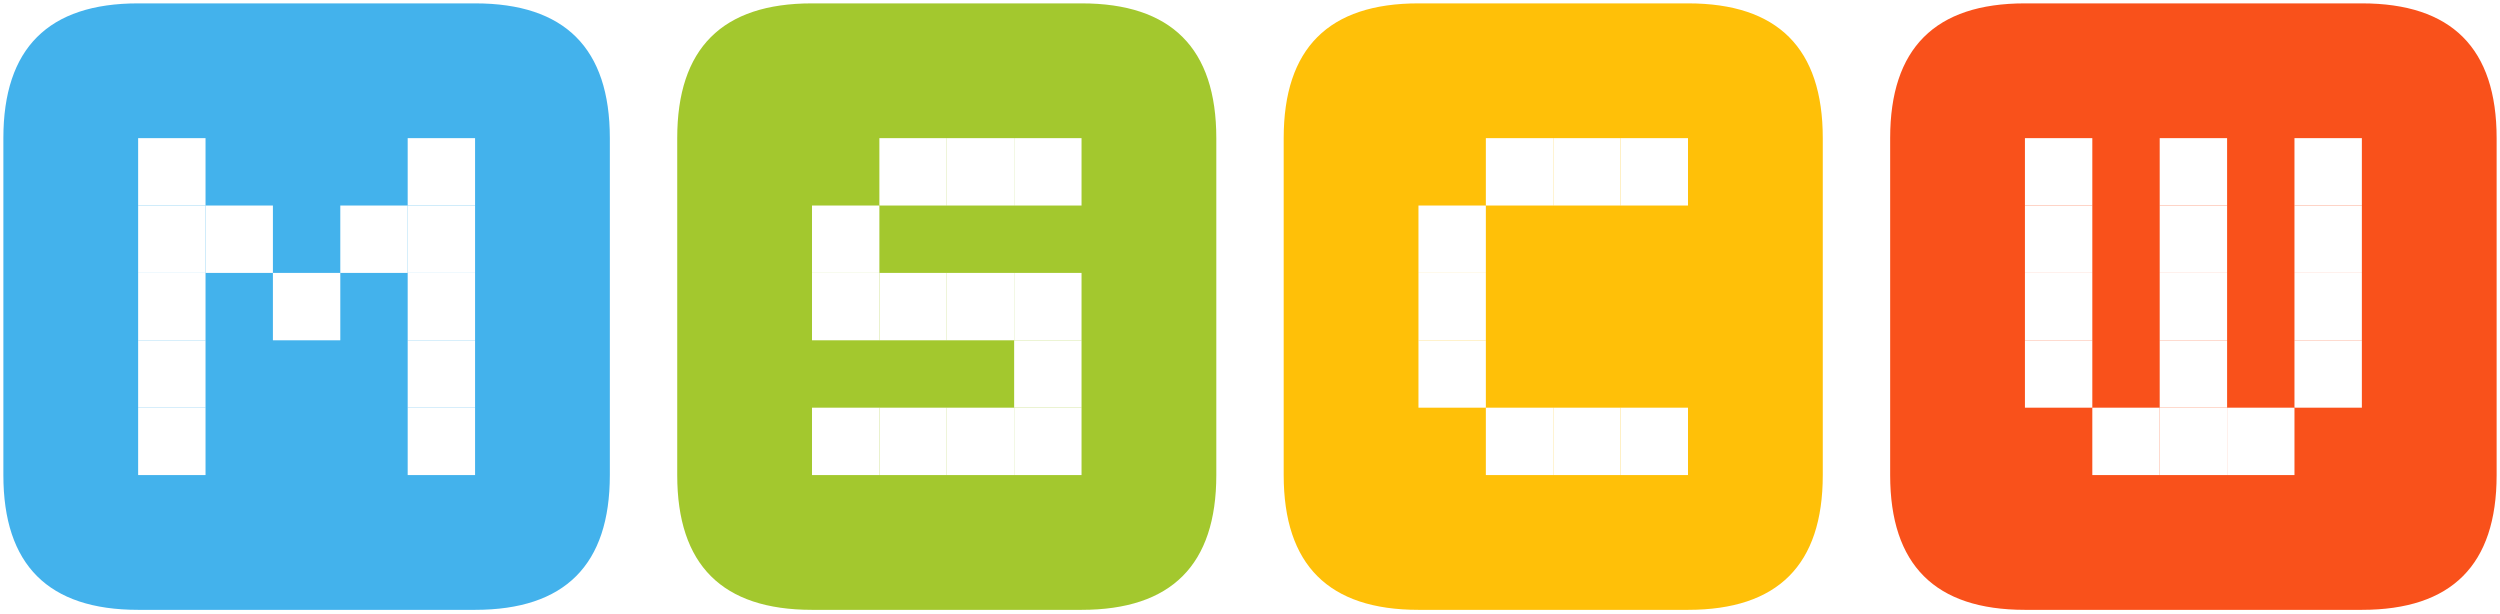
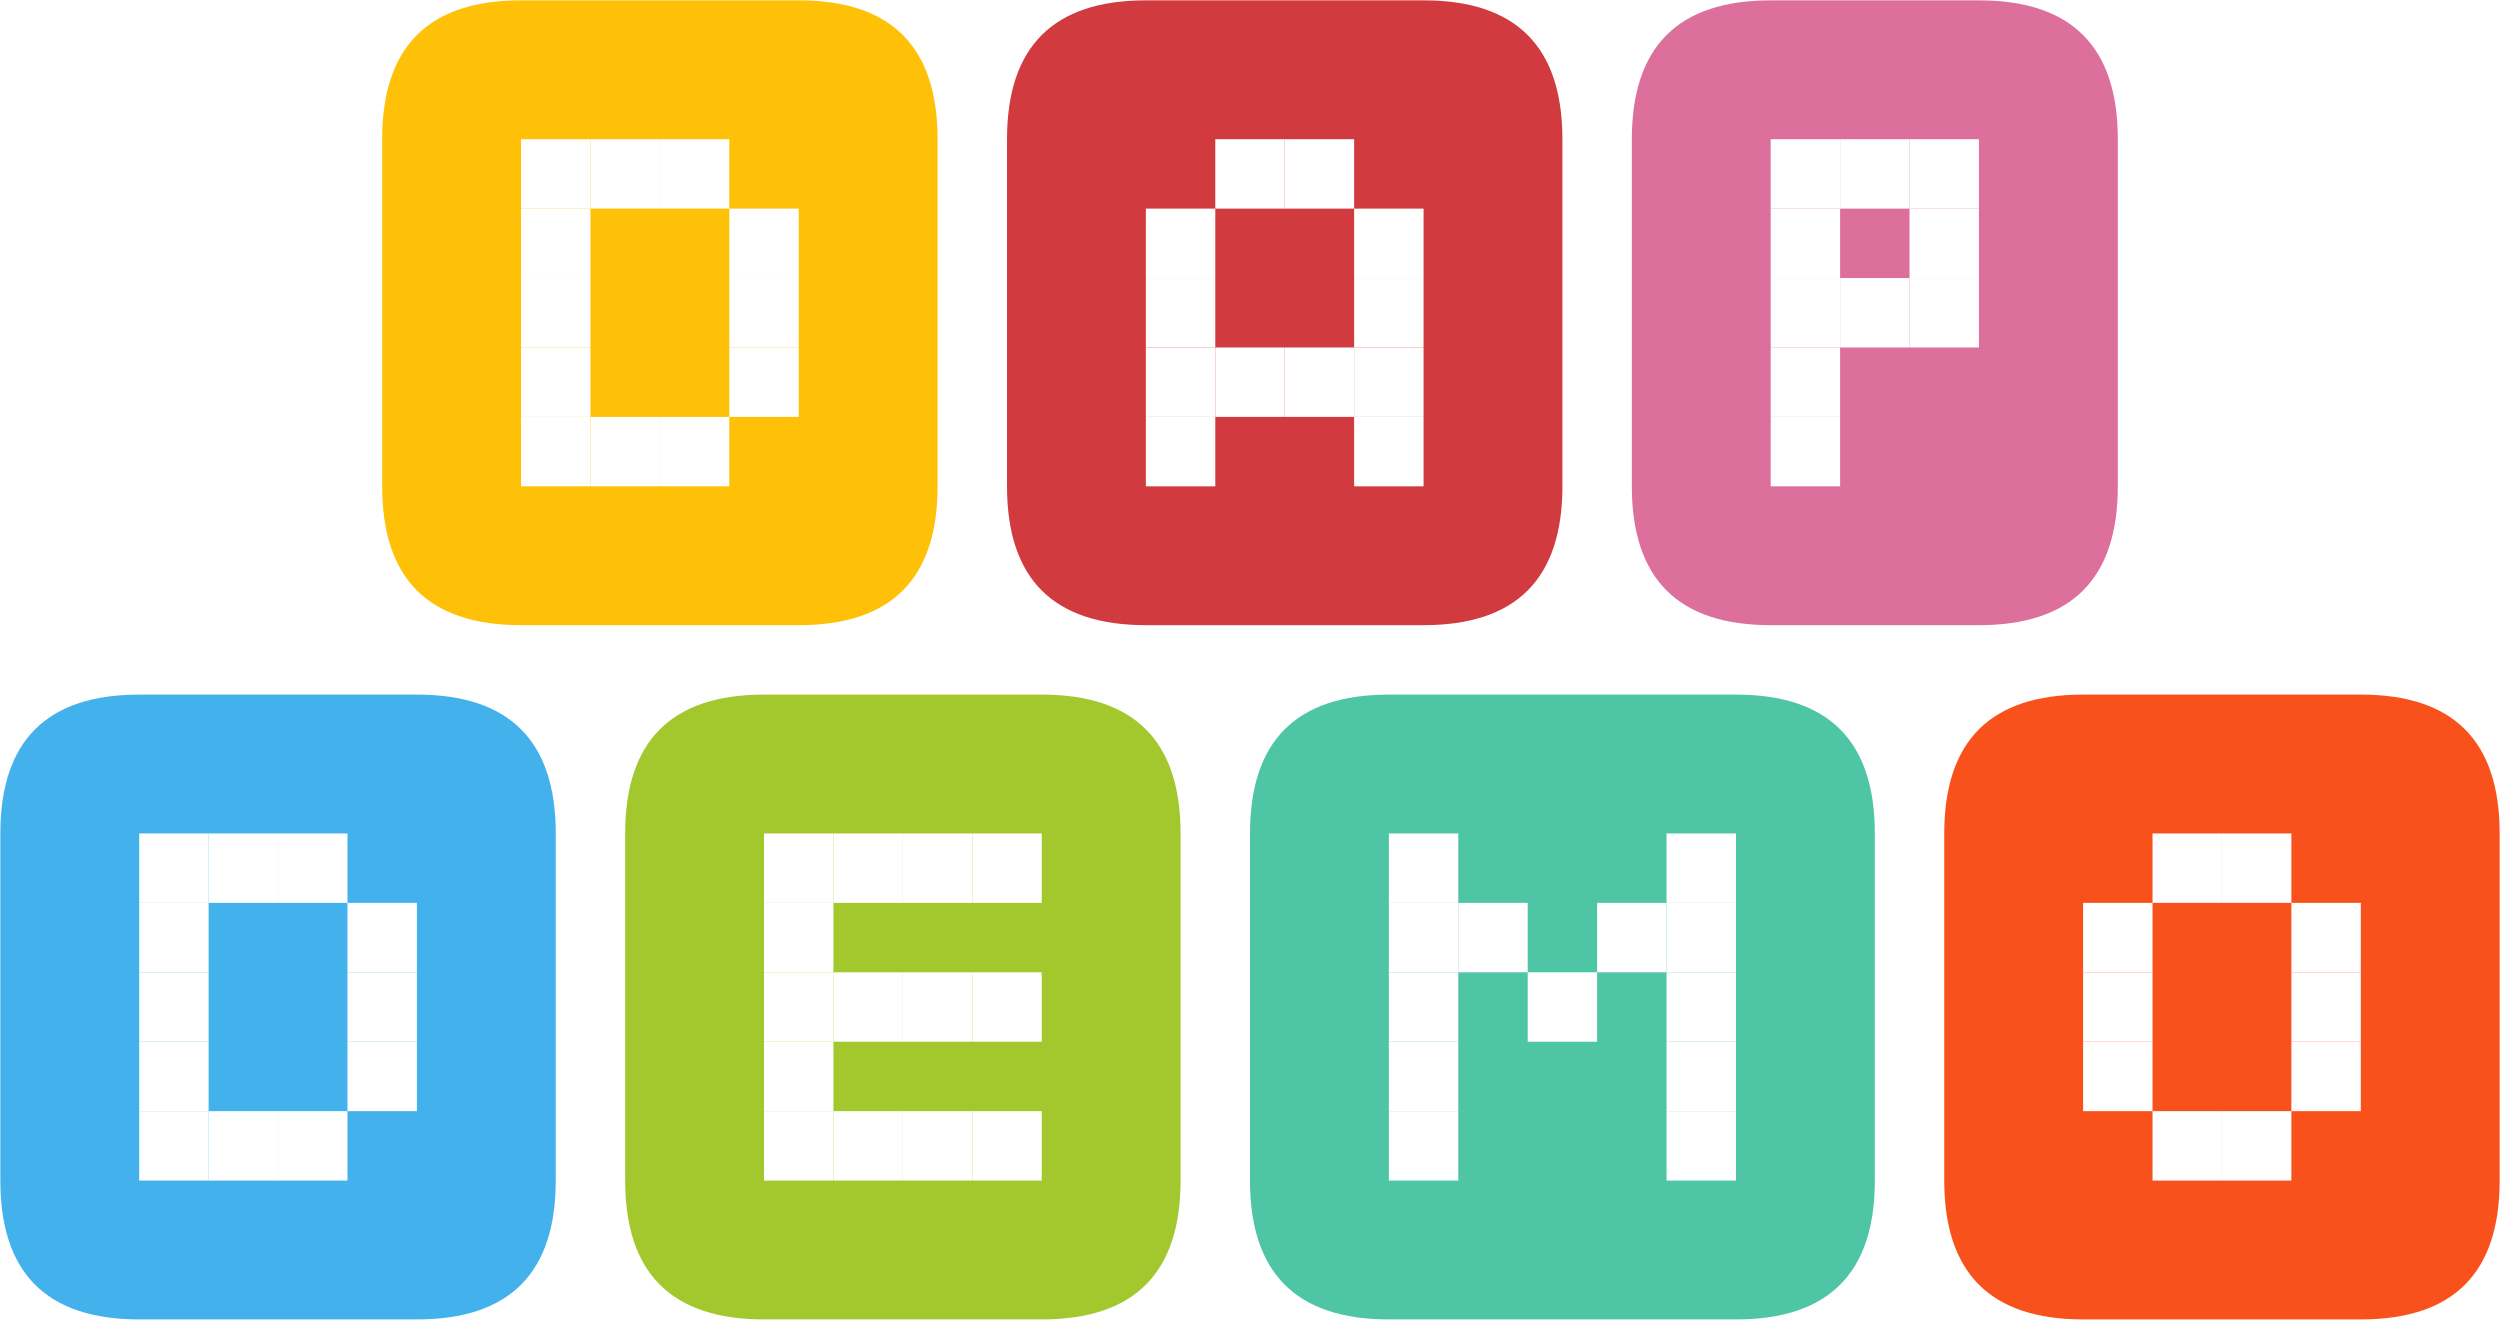
- <svg xmlns="http://www.w3.org/2000/svg" viewBox="-2.5 -7.5 371 91">
-   <path d="M18,-7Q-2,-7 -2,13L-2,13L-2,63L-2,63Q-2,83 18,83L18,83L68,83L68,83Q88,83 88,63L88,63L88,13L88,13Q88,-7 68,-7L68,-7L18,-7L18,-7" stroke-width="1" stroke="rgba(0,0,0,0)" fill="rgba(67,178,236,1)" />
-   <path d="M18,63L18,63" />
-   <path d="M18,63L28,63L28,53L18,53L18,63" fill="rgba(255,255,255,1)" />
-   <path d="M18,53L28,53L28,43L18,43L18,53" fill="rgba(255,255,255,1)" />
-   <path d="M18,43L28,43L28,33L18,33L18,43" fill="rgba(255,255,255,1)" />
-   <path d="M18,33L28,33L28,23L18,23L18,33" fill="rgba(255,255,255,1)" />
-   <path d="M18,23L28,23L28,13L18,13L18,23" fill="rgba(255,255,255,1)" />
-   <path d="M28,63L28,63" />
-   <path d="M28,63L38,63L38,53L28,53L28,63" fill="rgba(0,0,0,0)" />
-   <path d="M28,53L38,53L38,43L28,43L28,53" fill="rgba(0,0,0,0)" />
-   <path d="M28,43L38,43L38,33L28,33L28,43" fill="rgba(0,0,0,0)" />
-   <path d="M28,33L38,33L38,23L28,23L28,33" fill="rgba(255,255,255,1)" />
-   <path d="M28,23L38,23L38,13L28,13L28,23" fill="rgba(0,0,0,0)" />
-   <path d="M38,63L38,63" />
-   <path d="M38,63L48,63L48,53L38,53L38,63" fill="rgba(0,0,0,0)" />
-   <path d="M38,53L48,53L48,43L38,43L38,53" fill="rgba(0,0,0,0)" />
-   <path d="M38,43L48,43L48,33L38,33L38,43" fill="rgba(255,255,255,1)" />
-   <path d="M38,33L48,33L48,23L38,23L38,33" fill="rgba(0,0,0,0)" />
-   <path d="M38,23L48,23L48,13L38,13L38,23" fill="rgba(0,0,0,0)" />
-   <path d="M48,63L48,63" />
-   <path d="M48,63L58,63L58,53L48,53L48,63" fill="rgba(0,0,0,0)" />
-   <path d="M48,53L58,53L58,43L48,43L48,53" fill="rgba(0,0,0,0)" />
-   <path d="M48,43L58,43L58,33L48,33L48,43" fill="rgba(0,0,0,0)" />
-   <path d="M48,33L58,33L58,23L48,23L48,33" fill="rgba(255,255,255,1)" />
-   <path d="M48,23L58,23L58,13L48,13L48,23" fill="rgba(0,0,0,0)" />
-   <path d="M58,63L58,63" />
-   <path d="M58,63L68,63L68,53L58,53L58,63" fill="rgba(255,255,255,1)" />
-   <path d="M58,53L68,53L68,43L58,43L58,53" fill="rgba(255,255,255,1)" />
-   <path d="M58,43L68,43L68,33L58,33L58,43" fill="rgba(255,255,255,1)" />
-   <path d="M58,33L68,33L68,23L58,23L58,33" fill="rgba(255,255,255,1)" />
-   <path d="M58,23L68,23L68,13L58,13L58,23" fill="rgba(255,255,255,1)" />
-   <path d="M118,-7Q98,-7 98,13L98,13L98,63L98,63Q98,83 118,83L118,83L158,83L158,83Q178,83 178,63L178,63L178,13L178,13Q178,-7 158,-7L158,-7L118,-7L118,-7" stroke-width="1" fill="rgba(163,200,46,1)" stroke="rgba(0,0,0,0)" />
-   <path d="M118,63L118,63" />
-   <path d="M118,63L128,63L128,53L118,53L118,63" fill="rgba(255,255,255,1)" />
-   <path d="M118,53L128,53L128,43L118,43L118,53" fill="rgba(0,0,0,0)" />
-   <path d="M118,43L128,43L128,33L118,33L118,43" fill="rgba(255,255,255,1)" />
-   <path d="M118,33L128,33L128,23L118,23L118,33" fill="rgba(255,255,255,1)" />
-   <path d="M118,23L128,23L128,13L118,13L118,23" fill="rgba(0,0,0,0)" />
-   <path d="M128,63L128,63" />
-   <path d="M128,63L138,63L138,53L128,53L128,63" fill="rgba(255,255,255,1)" />
-   <path d="M128,53L138,53L138,43L128,43L128,53" fill="rgba(0,0,0,0)" />
-   <path d="M128,43L138,43L138,33L128,33L128,43" fill="rgba(255,255,255,1)" />
-   <path d="M128,33L138,33L138,23L128,23L128,33" fill="rgba(0,0,0,0)" />
-   <path d="M128,23L138,23L138,13L128,13L128,23" fill="rgba(255,255,255,1)" />
-   <path d="M138,63L138,63" />
-   <path d="M138,63L148,63L148,53L138,53L138,63" fill="rgba(255,255,255,1)" />
-   <path d="M138,53L148,53L148,43L138,43L138,53" fill="rgba(0,0,0,0)" />
-   <path d="M138,43L148,43L148,33L138,33L138,43" fill="rgba(255,255,255,1)" />
-   <path d="M138,33L148,33L148,23L138,23L138,33" fill="rgba(0,0,0,0)" />
-   <path d="M138,23L148,23L148,13L138,13L138,23" fill="rgba(255,255,255,1)" />
-   <path d="M148,63L148,63" />
-   <path d="M148,63L158,63L158,53L148,53L148,63" fill="rgba(255,255,255,1)" />
-   <path d="M148,53L158,53L158,43L148,43L148,53" fill="rgba(255,255,255,1)" />
-   <path d="M148,43L158,43L158,33L148,33L148,43" fill="rgba(255,255,255,1)" />
-   <path d="M148,33L158,33L158,23L148,23L148,33" fill="rgba(0,0,0,0)" />
-   <path d="M148,23L158,23L158,13L148,13L148,23" fill="rgba(255,255,255,1)" />
-   <path d="M208,-7Q188,-7 188,13L188,13L188,63L188,63Q188,83 208,83L208,83L248,83L248,83Q268,83 268,63L268,63L268,13L268,13Q268,-7 248,-7L248,-7L208,-7L208,-7" fill="rgba(255,192,8,1)" stroke-width="1" stroke="rgba(0,0,0,0)" />
-   <path d="M208,63L208,63" />
-   <path d="M208,63L218,63L218,53L208,53L208,63" fill="rgba(0,0,0,0)" />
-   <path d="M208,53L218,53L218,43L208,43L208,53" fill="rgba(255,255,255,1)" />
-   <path d="M208,43L218,43L218,33L208,33L208,43" fill="rgba(255,255,255,1)" />
-   <path d="M208,33L218,33L218,23L208,23L208,33" fill="rgba(255,255,255,1)" />
-   <path d="M208,23L218,23L218,13L208,13L208,23" fill="rgba(0,0,0,0)" />
-   <path d="M218,63L218,63" />
-   <path d="M218,63L228,63L228,53L218,53L218,63" fill="rgba(255,255,255,1)" />
-   <path d="M218,53L228,53L228,43L218,43L218,53" fill="rgba(0,0,0,0)" />
-   <path d="M218,43L228,43L228,33L218,33L218,43" fill="rgba(0,0,0,0)" />
-   <path d="M218,33L228,33L228,23L218,23L218,33" fill="rgba(0,0,0,0)" />
-   <path d="M218,23L228,23L228,13L218,13L218,23" fill="rgba(255,255,255,1)" />
-   <path d="M228,63L228,63" />
-   <path d="M228,63L238,63L238,53L228,53L228,63" fill="rgba(255,255,255,1)" />
-   <path d="M228,53L238,53L238,43L228,43L228,53" fill="rgba(0,0,0,0)" />
-   <path d="M228,43L238,43L238,33L228,33L228,43" fill="rgba(0,0,0,0)" />
-   <path d="M228,33L238,33L238,23L228,23L228,33" fill="rgba(0,0,0,0)" />
-   <path d="M228,23L238,23L238,13L228,13L228,23" fill="rgba(255,255,255,1)" />
-   <path d="M238,63L238,63" />
-   <path d="M238,63L248,63L248,53L238,53L238,63" fill="rgba(255,255,255,1)" />
-   <path d="M238,53L248,53L248,43L238,43L238,53" fill="rgba(0,0,0,0)" />
-   <path d="M238,43L248,43L248,33L238,33L238,43" fill="rgba(0,0,0,0)" />
-   <path d="M238,33L248,33L248,23L238,23L238,33" fill="rgba(0,0,0,0)" />
-   <path d="M238,23L248,23L248,13L238,13L238,23" fill="rgba(255,255,255,1)" />
-   <path d="M298,-7Q278,-7 278,13L278,13L278,63L278,63Q278,83 298,83L298,83L348,83L348,83Q368,83 368,63L368,63L368,13L368,13Q368,-7 348,-7L348,-7L298,-7L298,-7" fill="rgba(249,81,27,1)" stroke="rgba(0,0,0,0)" stroke-width="1" />
-   <path d="M298,63L298,63" />
-   <path d="M298,63L308,63L308,53L298,53L298,63" fill="rgba(0,0,0,0)" />
-   <path d="M298,53L308,53L308,43L298,43L298,53" fill="rgba(255,255,255,1)" />
-   <path d="M298,43L308,43L308,33L298,33L298,43" fill="rgba(255,255,255,1)" />
-   <path d="M298,33L308,33L308,23L298,23L298,33" fill="rgba(255,255,255,1)" />
-   <path d="M298,23L308,23L308,13L298,13L298,23" fill="rgba(255,255,255,1)" />
-   <path d="M308,63L308,63" />
-   <path d="M308,63L318,63L318,53L308,53L308,63" fill="rgba(255,255,255,1)" />
-   <path d="M308,53L318,53L318,43L308,43L308,53" fill="rgba(0,0,0,0)" />
-   <path d="M308,43L318,43L318,33L308,33L308,43" fill="rgba(0,0,0,0)" />
-   <path d="M308,33L318,33L318,23L308,23L308,33" fill="rgba(0,0,0,0)" />
-   <path d="M308,23L318,23L318,13L308,13L308,23" fill="rgba(0,0,0,0)" />
-   <path d="M318,63L318,63" />
-   <path d="M318,63L328,63L328,53L318,53L318,63" fill="rgba(255,255,255,1)" />
-   <path d="M318,53L328,53L328,43L318,43L318,53" fill="rgba(255,255,255,1)" />
-   <path d="M318,43L328,43L328,33L318,33L318,43" fill="rgba(255,255,255,1)" />
-   <path d="M318,33L328,33L328,23L318,23L318,33" fill="rgba(255,255,255,1)" />
-   <path d="M318,23L328,23L328,13L318,13L318,23" fill="rgba(255,255,255,1)" />
-   <path d="M328,63L328,63" />
-   <path d="M328,63L338,63L338,53L328,53L328,63" fill="rgba(255,255,255,1)" />
-   <path d="M328,53L338,53L338,43L328,43L328,53" fill="rgba(0,0,0,0)" />
-   <path d="M328,43L338,43L338,33L328,33L328,43" fill="rgba(0,0,0,0)" />
-   <path d="M328,33L338,33L338,23L328,23L328,33" fill="rgba(0,0,0,0)" />
-   <path d="M328,23L338,23L338,13L328,13L328,23" fill="rgba(0,0,0,0)" />
-   <path d="M338,63L338,63" />
-   <path d="M338,63L348,63L348,53L338,53L338,63" fill="rgba(0,0,0,0)" />
-   <path d="M338,53L348,53L348,43L338,43L338,53" fill="rgba(255,255,255,1)" />
-   <path d="M338,43L348,43L348,33L338,33L338,43" fill="rgba(255,255,255,1)" />
-   <path d="M338,33L348,33L348,23L338,23L338,33" fill="rgba(255,255,255,1)" />
-   <path d="M338,23L348,23L348,13L338,13L338,23" fill="rgba(255,255,255,1)" />
+ <svg xmlns="http://www.w3.org/2000/svg" viewBox="-2.5 -17.5 3601 1901">
+   <path d="M198,983Q-2,983 -2,1183L-2,1183L-2,1683L-2,1683Q-2,1883 198,1883L198,1883L598,1883L598,1883Q798,1883 798,1683L798,1683L798,1183L798,1183Q798,983 598,983L598,983L198,983L198,983" stroke-width="1" stroke="rgba(0,0,0,0)" fill="rgba(67,178,236,1)" />
+   <path d="M198,1683L198,1683" />
+   <path d="M198,1683L298,1683L298,1583L198,1583L198,1683" fill="rgba(255,255,255,1)" />
+   <path d="M198,1583L298,1583L298,1483L198,1483L198,1583" fill="rgba(255,255,255,1)" />
+   <path d="M198,1483L298,1483L298,1383L198,1383L198,1483" fill="rgba(255,255,255,1)" />
+   <path d="M198,1383L298,1383L298,1283L198,1283L198,1383" fill="rgba(255,255,255,1)" />
+   <path d="M198,1283L298,1283L298,1183L198,1183L198,1283" fill="rgba(255,255,255,1)" />
+   <path d="M298,1683L298,1683" />
+   <path d="M298,1683L398,1683L398,1583L298,1583L298,1683" fill="rgba(255,255,255,1)" />
+   <path d="M298,1583L398,1583L398,1483L298,1483L298,1583" fill="rgba(0,0,0,0)" />
+   <path d="M298,1483L398,1483L398,1383L298,1383L298,1483" fill="rgba(0,0,0,0)" />
+   <path d="M298,1383L398,1383L398,1283L298,1283L298,1383" fill="rgba(0,0,0,0)" />
+   <path d="M298,1283L398,1283L398,1183L298,1183L298,1283" fill="rgba(255,255,255,1)" />
+   <path d="M398,1683L398,1683" />
+   <path d="M398,1683L498,1683L498,1583L398,1583L398,1683" fill="rgba(255,255,255,1)" />
+   <path d="M398,1583L498,1583L498,1483L398,1483L398,1583" fill="rgba(0,0,0,0)" />
+   <path d="M398,1483L498,1483L498,1383L398,1383L398,1483" fill="rgba(0,0,0,0)" />
+   <path d="M398,1383L498,1383L498,1283L398,1283L398,1383" fill="rgba(0,0,0,0)" />
+   <path d="M398,1283L498,1283L498,1183L398,1183L398,1283" fill="rgba(255,255,255,1)" />
+   <path d="M498,1683L498,1683" />
+   <path d="M498,1683L598,1683L598,1583L498,1583L498,1683" fill="rgba(0,0,0,0)" />
+   <path d="M498,1583L598,1583L598,1483L498,1483L498,1583" fill="rgba(255,255,255,1)" />
+   <path d="M498,1483L598,1483L598,1383L498,1383L498,1483" fill="rgba(255,255,255,1)" />
+   <path d="M498,1383L598,1383L598,1283L498,1283L498,1383" fill="rgba(255,255,255,1)" />
+   <path d="M498,1283L598,1283L598,1183L498,1183L498,1283" fill="rgba(0,0,0,0)" />
+   <path d="M1098,983Q898,983 898,1183L898,1183L898,1683L898,1683Q898,1883 1098,1883L1098,1883L1498,1883L1498,1883Q1698,1883 1698,1683L1698,1683L1698,1183L1698,1183Q1698,983 1498,983L1498,983L1098,983L1098,983" stroke="rgba(0,0,0,0)" fill="rgba(163,200,46,1)" stroke-width="1" />
+   <path d="M1098,1683L1098,1683" />
+   <path d="M1098,1683L1198,1683L1198,1583L1098,1583L1098,1683" fill="rgba(255,255,255,1)" />
+   <path d="M1098,1583L1198,1583L1198,1483L1098,1483L1098,1583" fill="rgba(255,255,255,1)" />
+   <path d="M1098,1483L1198,1483L1198,1383L1098,1383L1098,1483" fill="rgba(255,255,255,1)" />
+   <path d="M1098,1383L1198,1383L1198,1283L1098,1283L1098,1383" fill="rgba(255,255,255,1)" />
+   <path d="M1098,1283L1198,1283L1198,1183L1098,1183L1098,1283" fill="rgba(255,255,255,1)" />
+   <path d="M1198,1683L1198,1683" />
+   <path d="M1198,1683L1298,1683L1298,1583L1198,1583L1198,1683" fill="rgba(255,255,255,1)" />
+   <path d="M1198,1583L1298,1583L1298,1483L1198,1483L1198,1583" fill="rgba(0,0,0,0)" />
+   <path d="M1198,1483L1298,1483L1298,1383L1198,1383L1198,1483" fill="rgba(255,255,255,1)" />
+   <path d="M1198,1383L1298,1383L1298,1283L1198,1283L1198,1383" fill="rgba(0,0,0,0)" />
+   <path d="M1198,1283L1298,1283L1298,1183L1198,1183L1198,1283" fill="rgba(255,255,255,1)" />
+   <path d="M1298,1683L1298,1683" />
+   <path d="M1298,1683L1398,1683L1398,1583L1298,1583L1298,1683" fill="rgba(255,255,255,1)" />
+   <path d="M1298,1583L1398,1583L1398,1483L1298,1483L1298,1583" fill="rgba(0,0,0,0)" />
+   <path d="M1298,1483L1398,1483L1398,1383L1298,1383L1298,1483" fill="rgba(255,255,255,1)" />
+   <path d="M1298,1383L1398,1383L1398,1283L1298,1283L1298,1383" fill="rgba(0,0,0,0)" />
+   <path d="M1298,1283L1398,1283L1398,1183L1298,1183L1298,1283" fill="rgba(255,255,255,1)" />
+   <path d="M1398,1683L1398,1683" />
+   <path d="M1398,1683L1498,1683L1498,1583L1398,1583L1398,1683" fill="rgba(255,255,255,1)" />
+   <path d="M1398,1583L1498,1583L1498,1483L1398,1483L1398,1583" fill="rgba(0,0,0,0)" />
+   <path d="M1398,1483L1498,1483L1498,1383L1398,1383L1398,1483" fill="rgba(255,255,255,1)" />
+   <path d="M1398,1383L1498,1383L1498,1283L1398,1283L1398,1383" fill="rgba(0,0,0,0)" />
+   <path d="M1398,1283L1498,1283L1498,1183L1398,1183L1398,1283" fill="rgba(255,255,255,1)" />
+   <path d="M1998,983Q1798,983 1798,1183L1798,1183L1798,1683L1798,1683Q1798,1883 1998,1883L1998,1883L2498,1883L2498,1883Q2698,1883 2698,1683L2698,1683L2698,1183L2698,1183Q2698,983 2498,983L2498,983L1998,983L1998,983" fill="rgba(78,197,165,1)" stroke="rgba(0,0,0,0)" stroke-width="1" />
+   <path d="M1998,1683L1998,1683" />
+   <path d="M1998,1683L2098,1683L2098,1583L1998,1583L1998,1683" fill="rgba(255,255,255,1)" />
+   <path d="M1998,1583L2098,1583L2098,1483L1998,1483L1998,1583" fill="rgba(255,255,255,1)" />
+   <path d="M1998,1483L2098,1483L2098,1383L1998,1383L1998,1483" fill="rgba(255,255,255,1)" />
+   <path d="M1998,1383L2098,1383L2098,1283L1998,1283L1998,1383" fill="rgba(255,255,255,1)" />
+   <path d="M1998,1283L2098,1283L2098,1183L1998,1183L1998,1283" fill="rgba(255,255,255,1)" />
+   <path d="M2098,1683L2098,1683" />
+   <path d="M2098,1683L2198,1683L2198,1583L2098,1583L2098,1683" fill="rgba(0,0,0,0)" />
+   <path d="M2098,1583L2198,1583L2198,1483L2098,1483L2098,1583" fill="rgba(0,0,0,0)" />
+   <path d="M2098,1483L2198,1483L2198,1383L2098,1383L2098,1483" fill="rgba(0,0,0,0)" />
+   <path d="M2098,1383L2198,1383L2198,1283L2098,1283L2098,1383" fill="rgba(255,255,255,1)" />
+   <path d="M2098,1283L2198,1283L2198,1183L2098,1183L2098,1283" fill="rgba(0,0,0,0)" />
+   <path d="M2198,1683L2198,1683" />
+   <path d="M2198,1683L2298,1683L2298,1583L2198,1583L2198,1683" fill="rgba(0,0,0,0)" />
+   <path d="M2198,1583L2298,1583L2298,1483L2198,1483L2198,1583" fill="rgba(0,0,0,0)" />
+   <path d="M2198,1483L2298,1483L2298,1383L2198,1383L2198,1483" fill="rgba(255,255,255,1)" />
+   <path d="M2198,1383L2298,1383L2298,1283L2198,1283L2198,1383" fill="rgba(0,0,0,0)" />
+   <path d="M2198,1283L2298,1283L2298,1183L2198,1183L2198,1283" fill="rgba(0,0,0,0)" />
+   <path d="M2298,1683L2298,1683" />
+   <path d="M2298,1683L2398,1683L2398,1583L2298,1583L2298,1683" fill="rgba(0,0,0,0)" />
+   <path d="M2298,1583L2398,1583L2398,1483L2298,1483L2298,1583" fill="rgba(0,0,0,0)" />
+   <path d="M2298,1483L2398,1483L2398,1383L2298,1383L2298,1483" fill="rgba(0,0,0,0)" />
+   <path d="M2298,1383L2398,1383L2398,1283L2298,1283L2298,1383" fill="rgba(255,255,255,1)" />
+   <path d="M2298,1283L2398,1283L2398,1183L2298,1183L2298,1283" fill="rgba(0,0,0,0)" />
+   <path d="M2398,1683L2398,1683" />
+   <path d="M2398,1683L2498,1683L2498,1583L2398,1583L2398,1683" fill="rgba(255,255,255,1)" />
+   <path d="M2398,1583L2498,1583L2498,1483L2398,1483L2398,1583" fill="rgba(255,255,255,1)" />
+   <path d="M2398,1483L2498,1483L2498,1383L2398,1383L2398,1483" fill="rgba(255,255,255,1)" />
+   <path d="M2398,1383L2498,1383L2498,1283L2398,1283L2398,1383" fill="rgba(255,255,255,1)" />
+   <path d="M2398,1283L2498,1283L2498,1183L2398,1183L2398,1283" fill="rgba(255,255,255,1)" />
+   <path d="M2998,983Q2798,983 2798,1183L2798,1183L2798,1683L2798,1683Q2798,1883 2998,1883L2998,1883L3398,1883L3398,1883Q3598,1883 3598,1683L3598,1683L3598,1183L3598,1183Q3598,983 3398,983L3398,983L2998,983L2998,983" stroke="rgba(0,0,0,0)" fill="rgba(249,81,27,1)" stroke-width="1" />
+   <path d="M2998,1683L2998,1683" />
+   <path d="M2998,1683L3098,1683L3098,1583L2998,1583L2998,1683" fill="rgba(0,0,0,0)" />
+   <path d="M2998,1583L3098,1583L3098,1483L2998,1483L2998,1583" fill="rgba(255,255,255,1)" />
+   <path d="M2998,1483L3098,1483L3098,1383L2998,1383L2998,1483" fill="rgba(255,255,255,1)" />
+   <path d="M2998,1383L3098,1383L3098,1283L2998,1283L2998,1383" fill="rgba(255,255,255,1)" />
+   <path d="M2998,1283L3098,1283L3098,1183L2998,1183L2998,1283" fill="rgba(0,0,0,0)" />
+   <path d="M3098,1683L3098,1683" />
+   <path d="M3098,1683L3198,1683L3198,1583L3098,1583L3098,1683" fill="rgba(255,255,255,1)" />
+   <path d="M3098,1583L3198,1583L3198,1483L3098,1483L3098,1583" fill="rgba(0,0,0,0)" />
+   <path d="M3098,1483L3198,1483L3198,1383L3098,1383L3098,1483" fill="rgba(0,0,0,0)" />
+   <path d="M3098,1383L3198,1383L3198,1283L3098,1283L3098,1383" fill="rgba(0,0,0,0)" />
+   <path d="M3098,1283L3198,1283L3198,1183L3098,1183L3098,1283" fill="rgba(255,255,255,1)" />
+   <path d="M3198,1683L3198,1683" />
+   <path d="M3198,1683L3298,1683L3298,1583L3198,1583L3198,1683" fill="rgba(255,255,255,1)" />
+   <path d="M3198,1583L3298,1583L3298,1483L3198,1483L3198,1583" fill="rgba(0,0,0,0)" />
+   <path d="M3198,1483L3298,1483L3298,1383L3198,1383L3198,1483" fill="rgba(0,0,0,0)" />
+   <path d="M3198,1383L3298,1383L3298,1283L3198,1283L3198,1383" fill="rgba(0,0,0,0)" />
+   <path d="M3198,1283L3298,1283L3298,1183L3198,1183L3198,1283" fill="rgba(255,255,255,1)" />
+   <path d="M3298,1683L3298,1683" />
+   <path d="M3298,1683L3398,1683L3398,1583L3298,1583L3298,1683" fill="rgba(0,0,0,0)" />
+   <path d="M3298,1583L3398,1583L3398,1483L3298,1483L3298,1583" fill="rgba(255,255,255,1)" />
+   <path d="M3298,1483L3398,1483L3398,1383L3298,1383L3298,1483" fill="rgba(255,255,255,1)" />
+   <path d="M3298,1383L3398,1383L3398,1283L3298,1283L3298,1383" fill="rgba(255,255,255,1)" />
+   <path d="M3298,1283L3398,1283L3398,1183L3298,1183L3298,1283" fill="rgba(0,0,0,0)" />
+   <path d="M748,-17Q548,-17 548,183L548,183L548,683L548,683Q548,883 748,883L748,883L1148,883L1148,883Q1348,883 1348,683L1348,683L1348,183L1348,183Q1348,-17 1148,-17L1148,-17L748,-17L748,-17" fill="rgba(255,192,8,1)" stroke-width="1" stroke="rgba(0,0,0,0)" />
+   <path d="M748,683L748,683" />
+   <path d="M748,683L848,683L848,583L748,583L748,683" fill="rgba(255,255,255,1)" />
+   <path d="M748,583L848,583L848,483L748,483L748,583" fill="rgba(255,255,255,1)" />
+   <path d="M748,483L848,483L848,383L748,383L748,483" fill="rgba(255,255,255,1)" />
+   <path d="M748,383L848,383L848,283L748,283L748,383" fill="rgba(255,255,255,1)" />
+   <path d="M748,283L848,283L848,183L748,183L748,283" fill="rgba(255,255,255,1)" />
+   <path d="M848,683L848,683" />
+   <path d="M848,683L948,683L948,583L848,583L848,683" fill="rgba(255,255,255,1)" />
+   <path d="M848,583L948,583L948,483L848,483L848,583" fill="rgba(0,0,0,0)" />
+   <path d="M848,483L948,483L948,383L848,383L848,483" fill="rgba(0,0,0,0)" />
+   <path d="M848,383L948,383L948,283L848,283L848,383" fill="rgba(0,0,0,0)" />
+   <path d="M848,283L948,283L948,183L848,183L848,283" fill="rgba(255,255,255,1)" />
+   <path d="M948,683L948,683" />
+   <path d="M948,683L1048,683L1048,583L948,583L948,683" fill="rgba(255,255,255,1)" />
+   <path d="M948,583L1048,583L1048,483L948,483L948,583" fill="rgba(0,0,0,0)" />
+   <path d="M948,483L1048,483L1048,383L948,383L948,483" fill="rgba(0,0,0,0)" />
+   <path d="M948,383L1048,383L1048,283L948,283L948,383" fill="rgba(0,0,0,0)" />
+   <path d="M948,283L1048,283L1048,183L948,183L948,283" fill="rgba(255,255,255,1)" />
+   <path d="M1048,683L1048,683" />
+   <path d="M1048,683L1148,683L1148,583L1048,583L1048,683" fill="rgba(0,0,0,0)" />
+   <path d="M1048,583L1148,583L1148,483L1048,483L1048,583" fill="rgba(255,255,255,1)" />
+   <path d="M1048,483L1148,483L1148,383L1048,383L1048,483" fill="rgba(255,255,255,1)" />
+   <path d="M1048,383L1148,383L1148,283L1048,283L1048,383" fill="rgba(255,255,255,1)" />
+   <path d="M1048,283L1148,283L1148,183L1048,183L1048,283" fill="rgba(0,0,0,0)" />
+   <path d="M1648,-17Q1448,-17 1448,183L1448,183L1448,683L1448,683Q1448,883 1648,883L1648,883L2048,883L2048,883Q2248,883 2248,683L2248,683L2248,183L2248,183Q2248,-17 2048,-17L2048,-17L1648,-17L1648,-17" stroke="rgba(0,0,0,0)" stroke-width="1" fill="rgba(209,59,64,1)" />
+   <path d="M1648,683L1648,683" />
+   <path d="M1648,683L1748,683L1748,583L1648,583L1648,683" fill="rgba(255,255,255,1)" />
+   <path d="M1648,583L1748,583L1748,483L1648,483L1648,583" fill="rgba(255,255,255,1)" />
+   <path d="M1648,483L1748,483L1748,383L1648,383L1648,483" fill="rgba(255,255,255,1)" />
+   <path d="M1648,383L1748,383L1748,283L1648,283L1648,383" fill="rgba(255,255,255,1)" />
+   <path d="M1648,283L1748,283L1748,183L1648,183L1648,283" fill="rgba(0,0,0,0)" />
+   <path d="M1748,683L1748,683" />
+   <path d="M1748,683L1848,683L1848,583L1748,583L1748,683" fill="rgba(0,0,0,0)" />
+   <path d="M1748,583L1848,583L1848,483L1748,483L1748,583" fill="rgba(255,255,255,1)" />
+   <path d="M1748,483L1848,483L1848,383L1748,383L1748,483" fill="rgba(0,0,0,0)" />
+   <path d="M1748,383L1848,383L1848,283L1748,283L1748,383" fill="rgba(0,0,0,0)" />
+   <path d="M1748,283L1848,283L1848,183L1748,183L1748,283" fill="rgba(255,255,255,1)" />
+   <path d="M1848,683L1848,683" />
+   <path d="M1848,683L1948,683L1948,583L1848,583L1848,683" fill="rgba(0,0,0,0)" />
+   <path d="M1848,583L1948,583L1948,483L1848,483L1848,583" fill="rgba(255,255,255,1)" />
+   <path d="M1848,483L1948,483L1948,383L1848,383L1848,483" fill="rgba(0,0,0,0)" />
+   <path d="M1848,383L1948,383L1948,283L1848,283L1848,383" fill="rgba(0,0,0,0)" />
+   <path d="M1848,283L1948,283L1948,183L1848,183L1848,283" fill="rgba(255,255,255,1)" />
+   <path d="M1948,683L1948,683" />
+   <path d="M1948,683L2048,683L2048,583L1948,583L1948,683" fill="rgba(255,255,255,1)" />
+   <path d="M1948,583L2048,583L2048,483L1948,483L1948,583" fill="rgba(255,255,255,1)" />
+   <path d="M1948,483L2048,483L2048,383L1948,383L1948,483" fill="rgba(255,255,255,1)" />
+   <path d="M1948,383L2048,383L2048,283L1948,283L1948,383" fill="rgba(255,255,255,1)" />
+   <path d="M1948,283L2048,283L2048,183L1948,183L1948,283" fill="rgba(0,0,0,0)" />
+   <path d="M2548,-17Q2348,-17 2348,183L2348,183L2348,683L2348,683Q2348,883 2548,883L2548,883L2848,883L2848,883Q3048,883 3048,683L3048,683L3048,183L3048,183Q3048,-17 2848,-17L2848,-17L2548,-17L2548,-17" fill="rgba(221,111,157,1)" stroke="rgba(0,0,0,0)" stroke-width="1" />
+   <path d="M2548,683L2548,683" />
+   <path d="M2548,683L2648,683L2648,583L2548,583L2548,683" fill="rgba(255,255,255,1)" />
+   <path d="M2548,583L2648,583L2648,483L2548,483L2548,583" fill="rgba(255,255,255,1)" />
+   <path d="M2548,483L2648,483L2648,383L2548,383L2548,483" fill="rgba(255,255,255,1)" />
+   <path d="M2548,383L2648,383L2648,283L2548,283L2548,383" fill="rgba(255,255,255,1)" />
+   <path d="M2548,283L2648,283L2648,183L2548,183L2548,283" fill="rgba(255,255,255,1)" />
+   <path d="M2648,683L2648,683" />
+   <path d="M2648,683L2748,683L2748,583L2648,583L2648,683" fill="rgba(0,0,0,0)" />
+   <path d="M2648,583L2748,583L2748,483L2648,483L2648,583" fill="rgba(0,0,0,0)" />
+   <path d="M2648,483L2748,483L2748,383L2648,383L2648,483" fill="rgba(255,255,255,1)" />
+   <path d="M2648,383L2748,383L2748,283L2648,283L2648,383" fill="rgba(0,0,0,0)" />
+   <path d="M2648,283L2748,283L2748,183L2648,183L2648,283" fill="rgba(255,255,255,1)" />
+   <path d="M2748,683L2748,683" />
+   <path d="M2748,683L2848,683L2848,583L2748,583L2748,683" fill="rgba(0,0,0,0)" />
+   <path d="M2748,583L2848,583L2848,483L2748,483L2748,583" fill="rgba(0,0,0,0)" />
+   <path d="M2748,483L2848,483L2848,383L2748,383L2748,483" fill="rgba(255,255,255,1)" />
+   <path d="M2748,383L2848,383L2848,283L2748,283L2748,383" fill="rgba(255,255,255,1)" />
+   <path d="M2748,283L2848,283L2848,183L2748,183L2748,283" fill="rgba(255,255,255,1)" />
</svg>
